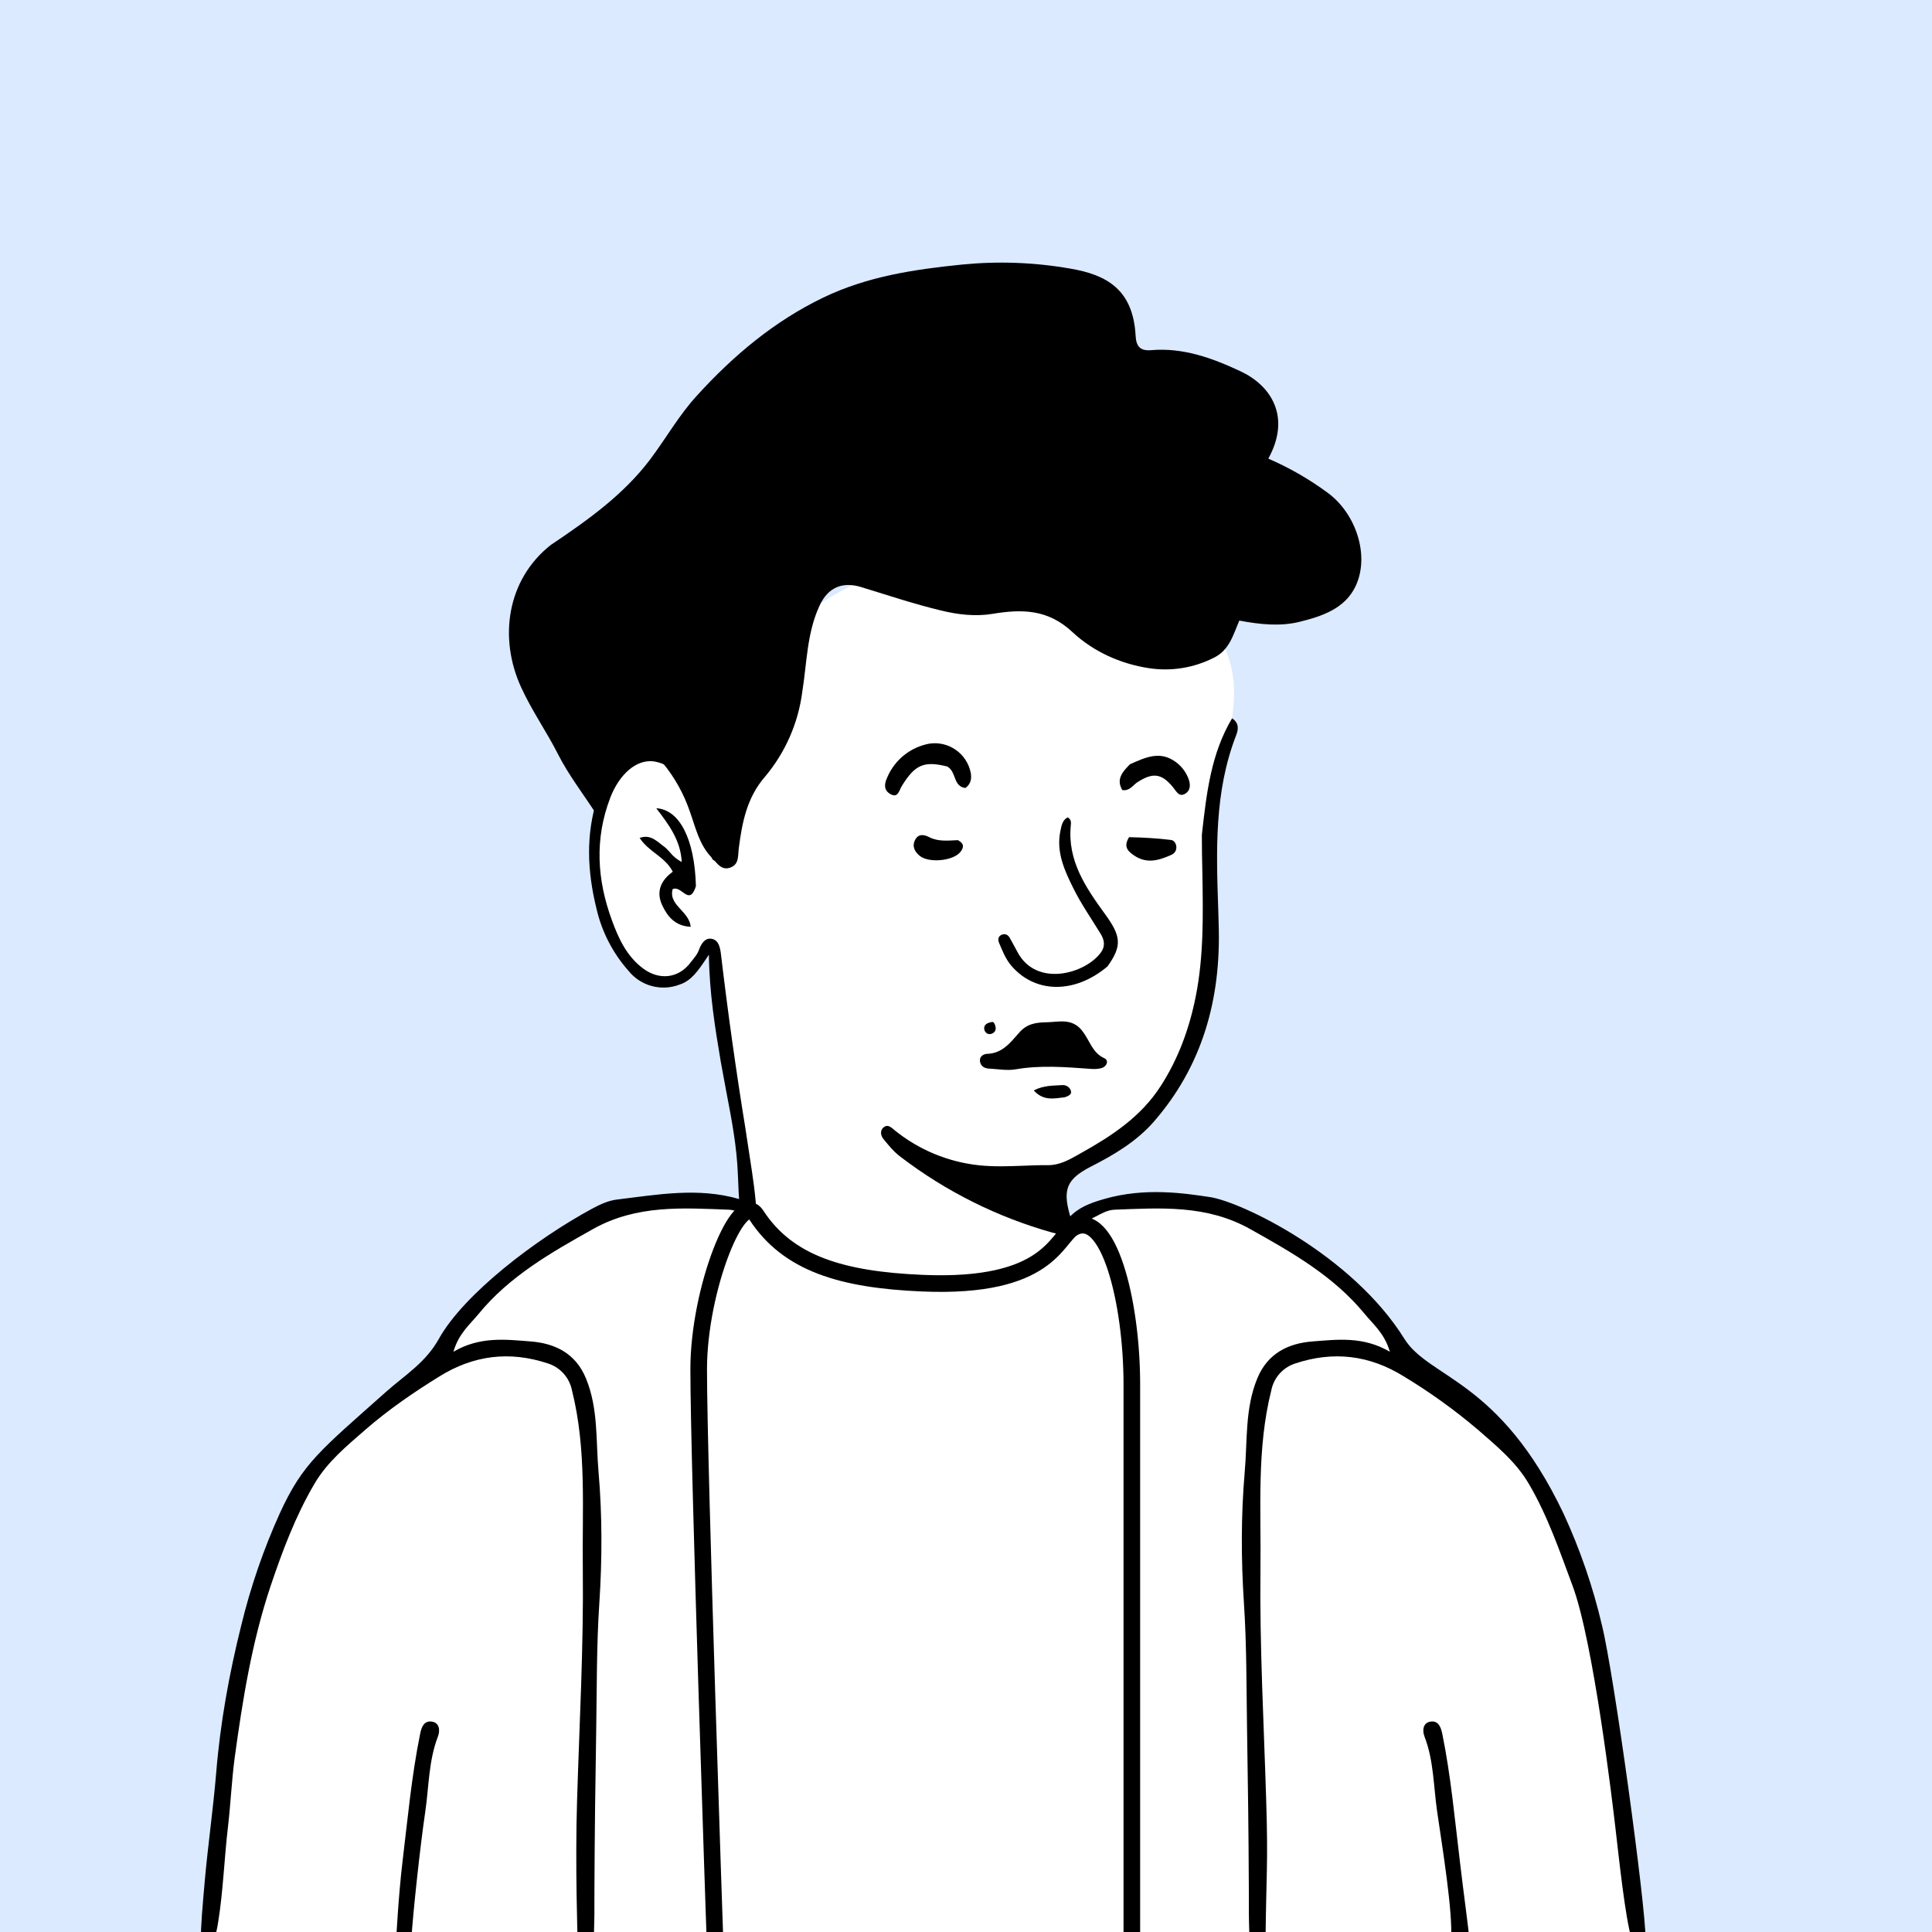
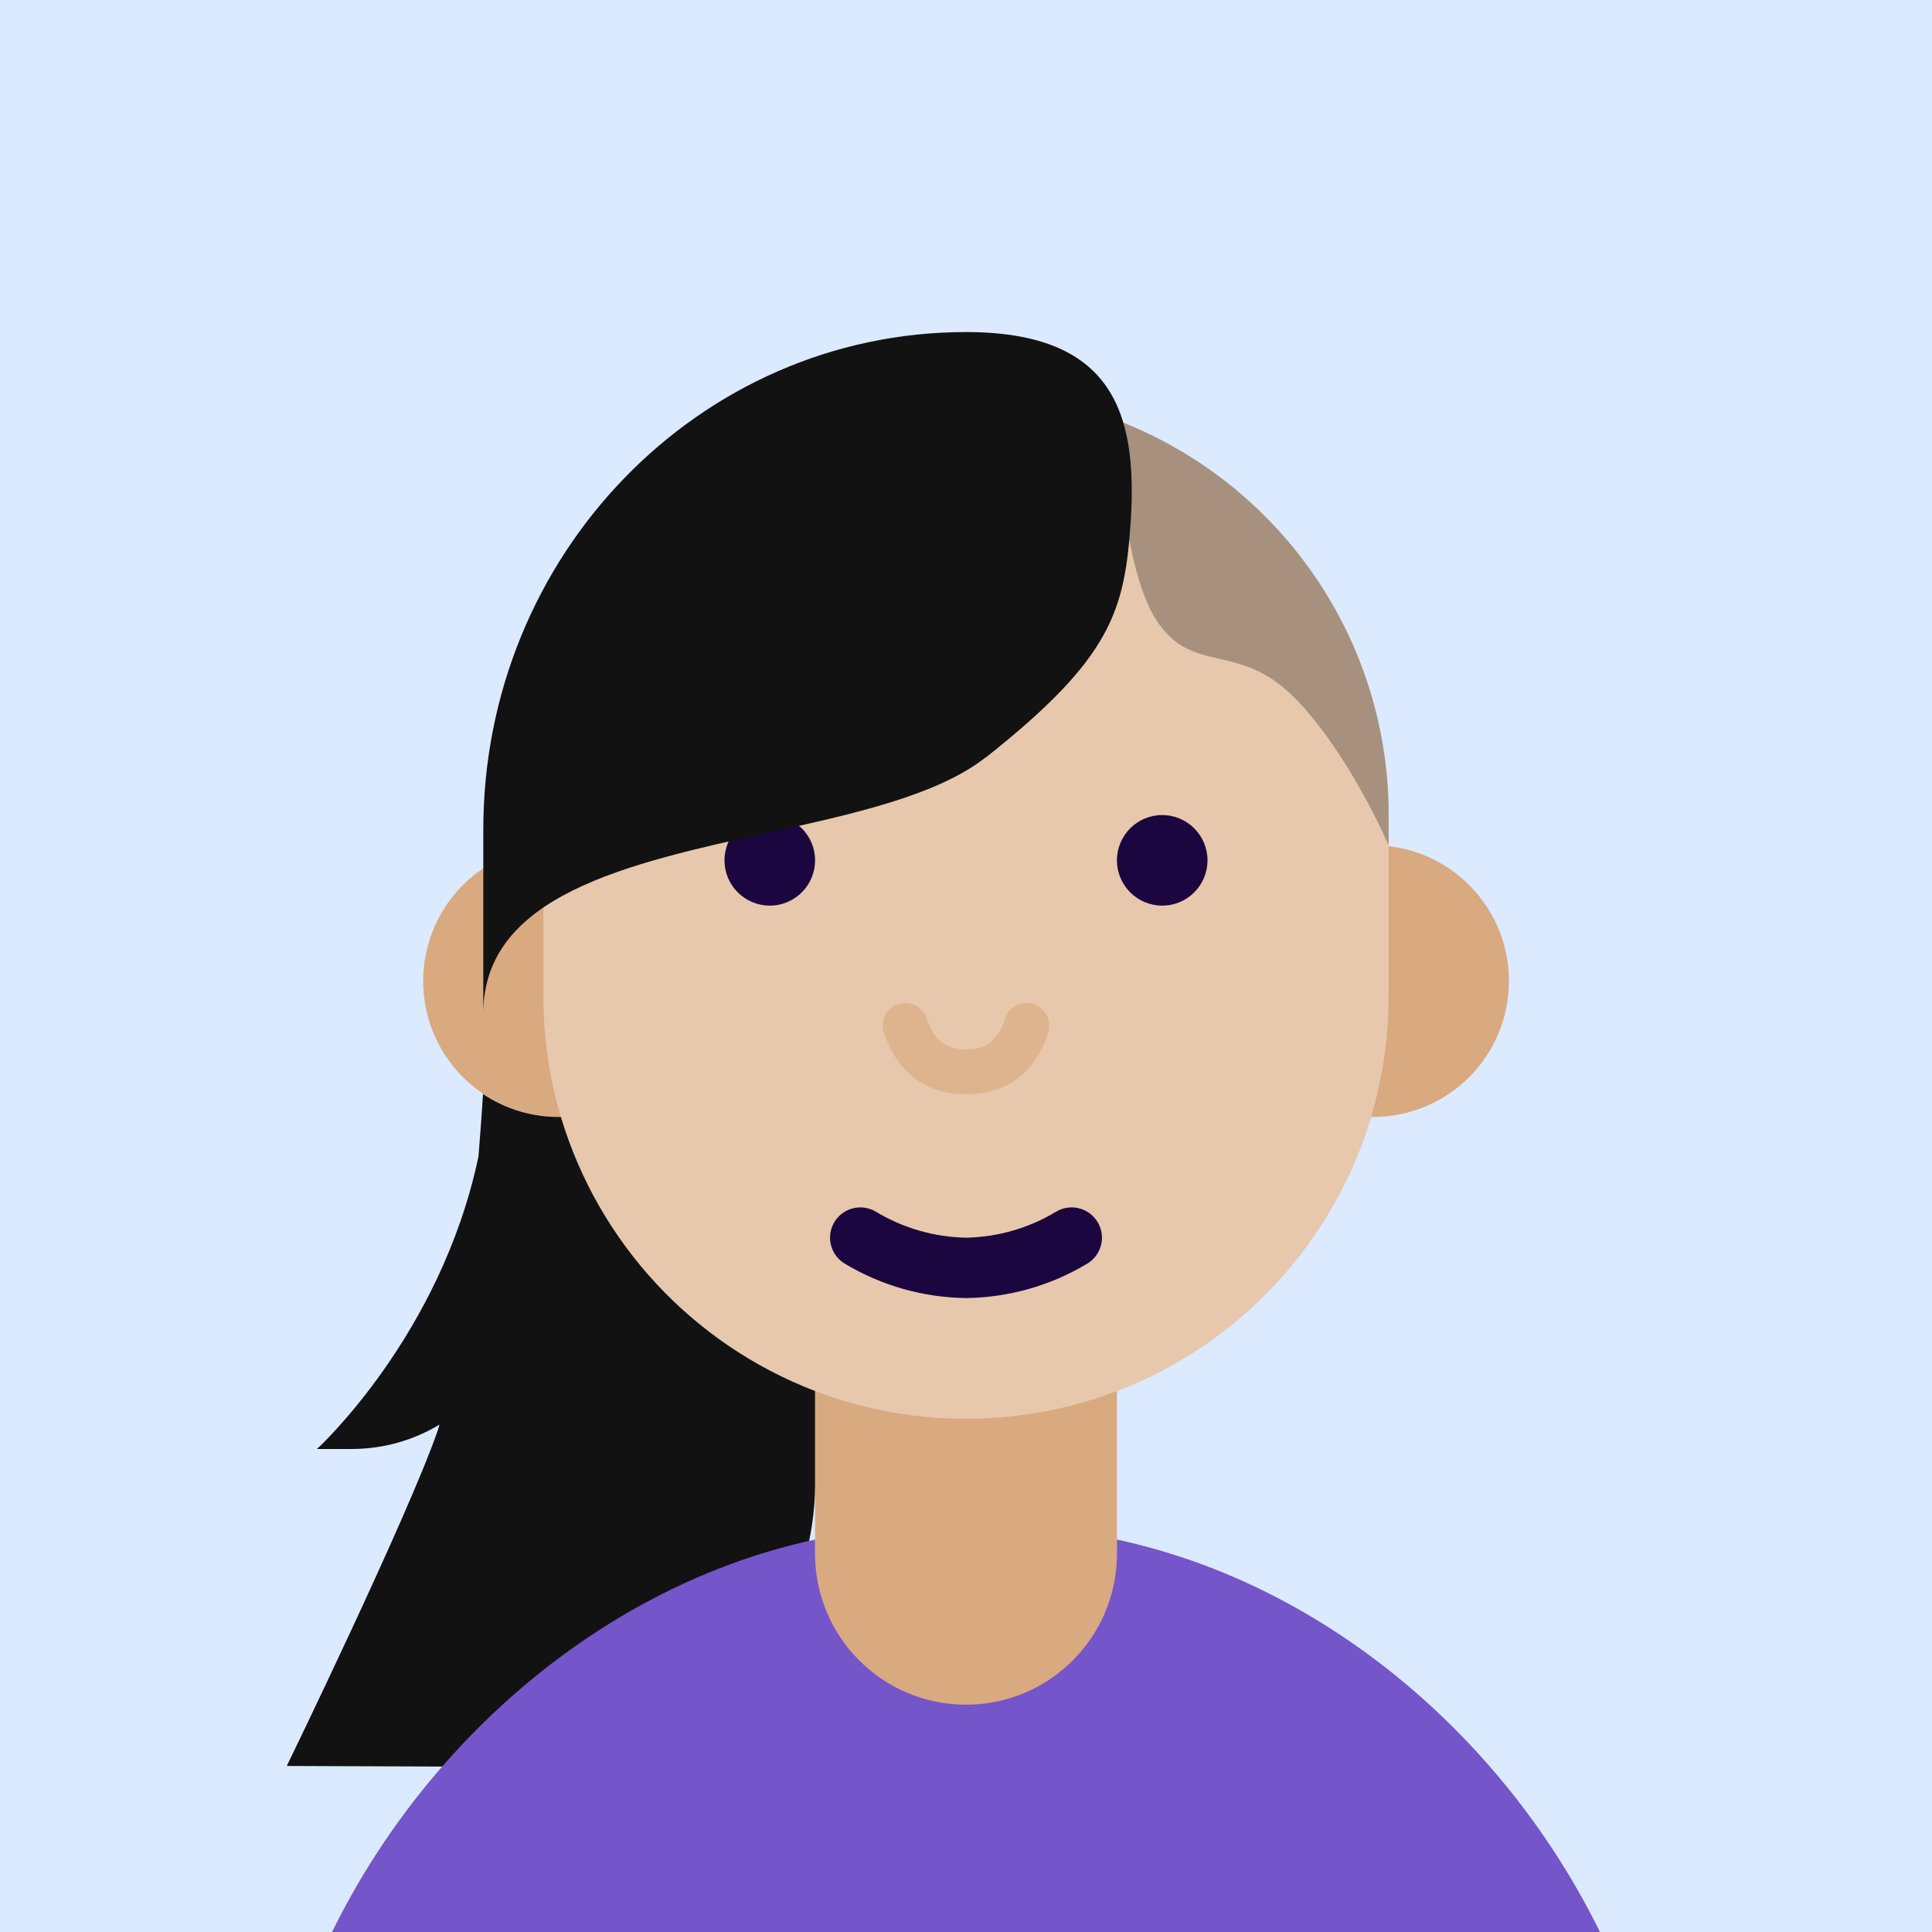
- <svg xmlns="http://www.w3.org/2000/svg" viewBox="0 0 1744 1744" fill="none" shape-rendering="auto" width="256" height="256">
+ <svg xmlns="http://www.w3.org/2000/svg" viewBox="0 0 64 64" fill="none" shape-rendering="auto" width="256" height="256">
  <mask id="viewboxMask">
-     <rect width="1744" height="1744" rx="0" ry="0" x="0" y="0" fill="#fff" />
+     <rect width="64" height="64" rx="0" ry="0" x="0" y="0" fill="#fff" />
  </mask>
  <g mask="url(#viewboxMask)">
-     <rect fill="#dbeafe" width="1744" height="1744" x="0" y="0" />
-     <g transform="translate(531 487)">
-       <path d="M554 727.7c-99.2 297-363.8 388.6-503.7 19.8-19.3-50.7 31-69.5 66.2-91.9 24.1-15.3 36.8-28.5 35.3-42.2-7-64.4-36.9-243.8-36.9-243.8l-3-5.8s.7-1.6-2.2 1.2c-3 3-9.9 34.2-37 34.2-24.5 0-49.2-10.9-61-86.3C7.2 285.6 9.6 214 40 201c12.5-5.3 24-7.2 35.2-.8 11.3 6.4-13-22 112-126C268.4 6.4 396.7-3.5 448.5 8 500.3 19.5 552 44.8 574.9 98.5c27.8 65-25.9 114.3-14 262.5-2.2 53.6.8 171.2-146.6 210.6-28 7.5-19.3 48.4 22.7 58.4 67 21 117 72.3 117 97.9" fill="#fff" />
-       <path fill-rule="evenodd" clip-rule="evenodd" d="m554 266.2.1-1.4c4.1-36.4 8.2-71.7 27.1-103.4 6.5 4.4 5.7 10 3.7 15.2-19.9 51.2-18 104.4-16.2 157.6l.4 14c2.1 66.4-14.5 126.8-58.7 177.5-15.4 17.6-35.8 29.8-56.5 40.3-21.4 11-25.9 20.1-19.2 43.6l.8 2.6c1.4 3.9 2.8 7.9-1 11.8-4.5 4.6-9.5 3.3-14.8 1.8l-.6-.1a406.4 406.4 0 0 1-137-68.3c-6-4.4-10.8-10.3-15.5-16.1l-.3-.4c-2.5-3-3-7.8.5-10.4 3.3-2.5 5.8-.5 8.7 1.8l1 .9a145.5 145.5 0 0 0 76.3 31.7c13.4 1.4 26.6.9 40 .4 7.4-.3 14.8-.6 22.3-.5 10.2 0 18.7-4.7 26.7-9.2l2.8-1.6c27.8-15.5 54.3-32.8 72.2-60.7 16.1-25 25.9-52.2 31.6-80.9 7.2-36.1 6.6-72.7 6-109.8-.3-12-.5-24.2-.5-36.4ZM50.6 190.8c21.9-1.7 34 11.2 44.3 26.3a140.4 140.4 0 0 1 22.4 61.5c.5 3.7 1 7.6-1.2 11.3-4.5.6-4.9-3-5-5.6-.5-20.7-9.7-38.7-18.9-56.1-6.6-12.5-16.2-24.6-31.4-27.6-17.2-3.5-33 12-40.8 32.2-14.5 37.6-12 74.6 1.4 111 5.8 15.9 13.1 32.1 27.8 43.2 14.8 11.3 32.7 9.3 43.6-5.7l2-2.5c2-2.6 4-5.1 5-8 2.1-5.8 5.4-11.2 11.3-10.4 6.8 1 8 8.3 8.7 14a3661 3661 0 0 0 22 156.7l5.9 38.8c2.6 17.1 5.6 41.7 3.6 52.1a28 28 0 0 0-.3 2.2c-.4 2.8-.6 5-4.2 5.5-4.9.8-7-2-7.7-6.4-2.3-17-3-23.6-4-49.6-.9-25.2-5.6-50-10.4-74.9l-5-27c-5.2-30.8-10.3-62-10.8-97l-2 3c-7.6 11.3-13.7 20.5-24.5 24a40.5 40.5 0 0 1-46.1-12.5 127.8 127.8 0 0 1-28.8-55.8c-8.4-34-9.9-67.1.9-100.6 5.2-16.1 23.7-44.7 42.2-42Zm34.6 127.5c4.4 3.2 8.4 6 12-5.4-1.1-42.2-14.7-69.2-35.8-70.3 11.2 14.6 22 28.8 23 48.5a32.3 32.3 0 0 1-10.7-8.8c-2-2.2-4-4.4-6.5-6l-3-2.4c-4.8-3.6-9.7-7.4-17.8-4.5 3.8 5.8 9 10 14.3 14 6 4.7 12 9.3 15.6 16.5-10.6 7.7-15.2 17.7-9.7 29.9 4.8 10.5 11.9 19.2 25.9 19.8-.6-6.3-4.7-10.9-8.8-15.4-5-5.4-9.7-10.6-7.5-18.6 3.2-1.5 6.2.7 9 2.7Z" fill="#000" />
+     <rect fill="#dbeafe" width="64" height="64" x="0" y="0" />
+     <path d="M37 46.08V52a5 5 0 0 1-10 0v-5.92A14.04 14.04 0 0 1 18.58 37h-.08a4.5 4.5 0 0 1-.5-8.97V27a14 14 0 1 1 28 0v1.03a4.5 4.5 0 0 1-.58 8.97A14.04 14.04 0 0 1 37 46.08Z" fill="#d9a97f" />
+     <mask id="personas-a" style="mask-type:luminance" maskUnits="userSpaceOnUse" x="14" y="13" width="36" height="44">
+       <path d="M37 46.08V52a5 5 0 0 1-10 0v-5.92A14.04 14.04 0 0 1 18.58 37h-.08a4.5 4.5 0 0 1-.5-8.97V27a14 14 0 1 1 28 0v1.03a4.5 4.5 0 0 1-.58 8.97A14.04 14.04 0 0 1 37 46.08Z" fill="#fff" />
+     </mask>
+     <g mask="url(#personas-a)">
+       <path d="M32 13a14 14 0 0 1 14 14v6a14 14 0 1 1-28 0v-6a14 14 0 0 1 14-14Z" fill="#fff" style="mix-blend-mode:overlay" opacity=".36" />
    </g>
-     <g transform="translate(178 1057)">
-       <path d="M1301.3 694.3S1276 480.8 1263 423.6c-25.7-111.8-73.3-201.4-135.3-220.5-29.6-9.2-39.4-34-47-53.2-3-7.8-5.8-14.7-9.3-19.2C1040 90.7 975 50.5 941 37.3 914.5 27 838.5 20.6 813 30.7c-11.5 4.5-16.2 11-17.6 18.5-1.5.5-3 1.1-4.4 2-3.3 1.8-6 5-9.5 9C768 75.7 745 102.1 653.7 98c-72.5-3.2-120.5-13.8-149-58.3-2.3-3.6-5-4.8-8-4.2a223.7 223.7 0 0 0-163 19C316.2 64 219.4 158.4 218.4 163.7c-2 10.6-25.6 28-55.2 47.6C100.9 252.4 73.6 333 49.3 404.4l-6.6 19.2C31.8 455.2 6.1 692 6.1 692l176 2.3h1119.2Z" fill="#fff" />
-       <mask id="bodyVariant07-a" style="mask-type:luminance" maskUnits="userSpaceOnUse" x="453" y="259" width="392" height="433">
-         <path d="m467 692-14-432.5h392V692H467Z" fill="#fff" />
-       </mask>
-       <g mask="url(#bodyVariant07-a)">
-         <g transform="translate(396 278)" style="mix-blend-mode:difference" />
-       </g>
-       <path d="M467.4 694.3S452.7 266.8 452.7 179c0-72.8 36.6-163 52-139.2 28.5 43.8 77.2 58.4 149.7 61.5 115 5 120.9-41.3 136.6-50 31.4-17.6 52.7 66 52.7 141.4V694" stroke="#000" stroke-width="15" />
-       <path d="M1295 694c-6.2-21.3-11.5-73.3-14.9-102-2.4-20.7-19.6-166.5-38.5-217.4-11.6-31.1-22.4-63-39.5-92.1-11.7-20-29.3-34.3-46-48.9a513 513 0 0 0-67-48.2c-30.9-19.2-63.4-23-97.6-11.7a32 32 0 0 0-21.9 24.3c-13.4 53.3-9.1 107.6-9.8 161.6-.8 69.8 3.1 139.5 5.2 209.2 1.8 57.2 0 66.7-.6 125.2h-14.5c-.9-32.2-.4-15.3-.6-47.5-.2-47.6-.8-95.1-1.6-142.7-.6-37.8-.3-75.7-2.8-113.5-2.6-39.6-2.7-79.1.7-118.6 2.5-28.2.1-57 11.3-84.3 9.4-23 28.3-31.8 49.9-33.5 22.4-1.7 45.7-4.8 69.8 9.3-4.8-16.6-15-24.7-22.6-34-28-34.2-65.5-55.5-103.6-76.8-39.3-22-80.7-19-122.6-17.4-6.5.3-12 3.8-17.8 6.7-7.5 4-15.3 7.3-26.6 4.8 9.5-13 22.1-17.3 35.1-21.1 37.1-10.8 73-5.2 95.7-1.8C943 28 1042.7 76 1089.7 151.5c22.3 35.9 85.8 36.4 143.6 157.6a528 528 0 0 1 34.7 100.7c10.9 44 39.5 252.6 39.5 284.2H1295ZM15.3 694c2-6.9 2.7-9.9 3.6-15.7 4.6-28.4 5.5-57.6 8.9-86.3 2.4-20.7 3.3-41.4 6-62 7.2-52.7 15.6-105 32.5-155.4 10.7-31.7 22.4-63 39.5-92.1 11.7-20 29.3-34.3 46-48.9 20.7-18 43.5-33.7 67-48.2 30.9-19.2 63.4-23 97.6-11.7a32 32 0 0 1 21.9 24.3c13.4 53.3 9.1 107.6 9.8 161.6.8 69.8-3.1 139.5-5.2 209.2-1.8 57.2.5 125 .5 125l14.6.2c.9-32.2.4-15.3.6-47.5.2-47.6.8-95.1 1.6-142.7.6-37.8.3-75.7 2.8-113.5 2.6-39.6 2.7-79.1-.7-118.6-2.5-28.2-.1-57-11.3-84.3-9.4-23-28.3-31.8-50-33.5-22.3-1.7-45.6-4.8-69.7 9.3 4.8-16.6 15-24.7 22.6-34 28-34.2 65.5-55.5 103.5-76.8 39.4-22 80.8-19 122.7-17.4 6.5.3 12 3.8 17.8 6.7 7.5 4 2.3 11.5 6.4.7 5.8-15-2-13.2-15-17-37-10.8-74-4-111 .5-7.4 1-14.8 4.4-21.5 8-51.4 27.8-116 77.2-138.6 117.6-12 21.6-30.7 32.8-47.5 47.7C111 252.3 95.3 263.8 74.6 309a573.6 573.6 0 0 0-34.7 100.7c-11 44-19.1 88.6-22.8 134.2-2.7 32.4-7.4 64.8-10.3 97.4-2 22.8-3.5 39.7-3.5 52.6h12Z" fill="#000" />
-       <path d="M1131.8 694c2-23.7-8-84.7-12.5-115.7-3.3-22.6-3-46-11.4-67.7-2.1-5.4-1.5-12.4 5.3-13.5 6.4-1 9.2 3.5 10.7 10.8 7.8 38.3 11.3 77.2 16 116 3.5 30 7.8 60 8.5 70l-16.6.1ZM193.3 694c1.4-23.6 8-84.7 12.6-115.7 3.3-22.6 3-46 11.4-67.7 2.1-5.4 1.5-12.4-5.3-13.5-6.4-1-9.3 3.5-10.7 10.8-7.8 38.3-11.3 77.2-16 116-3.6 30-5.7 70.1-5.7 70.1h13.7Z" fill="#000" />
+     <g transform="translate(20 24)">
+       <path fill-rule="evenodd" clip-rule="evenodd" d="M4 4.5a1.5 1.5 0 1 0 3 0 1.5 1.5 0 0 0-3 0Zm13 0a1.5 1.5 0 1 0 3 0 1.5 1.5 0 0 0-3 0Z" fill="#1B0640" />
    </g>
-     <g transform="translate(266 207)">
-       <path d="M231.7 284.6c33.2-22.3 65-45 88.9-76.5 14.5-19.2 26.5-40.7 42.8-58.3C396 114 432.8 83 477.2 61.6c40-19.2 82-25.4 125.4-29.8 32.6-3.2 65.4-2 97.7 3.7 32.9 5.6 56.5 19 58.8 60.4.5 9.9 4.2 14 14 13.2 29-2.5 55.5 7.2 81 19.2 27 12.7 45.7 40.7 24.8 78.7a272.8 272.8 0 0 1 53.3 30.6c25.8 18.7 38.6 57 25.4 84.7-9.6 20-29.7 26.8-50 31.9-18 4.5-36.2 2.5-54.9-1-5.6 13.1-9 26.9-23.3 33.7a97 97 0 0 1-58 9.3c-26.4-4-50.6-15.2-69.3-32.6-22-20.7-45.6-20.9-72-16.5-15.6 2.6-31.5.7-46.6-3-24.3-5.8-48-13.8-72-21.1-17-5.3-30 .3-37.5 16.3-11.7 24.8-11.6 52.2-15.8 78.3a148.6 148.6 0 0 1-33.7 76.6c-16.3 18.8-20.6 41.2-23.6 64.5-.9 6.6.5 14.4-7.5 17.4-8.3 3.1-12.1-4.1-16.8-8.8-11.5-11.7-14.7-27.4-20-42.1a140.3 140.3 0 0 0-24-43.1c-12.7-15.3-25.5-14-39.4-.4a51.6 51.6 0 0 0-15.7 35.8c0 4-2.3 7.6-5.8 9.5-11.5-17.7-24.5-34.5-34-53.2-10.3-20.4-23.5-39-33.1-60-20.5-44.2-13.5-97.5 27-129.2Z" fill="#000" />
+     <g transform="translate(2 2)">
+       <path d="M35 11.92A14 14 0 0 1 44 25v1s-1.33-3.1-3.16-4.93c-1.84-1.82-3.34-.7-4.53-2.52-1.2-1.83-1.31-6.63-1.31-6.63Z" fill="#121212" opacity=".3" />
+       <path d="M30.65 23.09c-1.6 1.26-4.4 1.88-7.24 2.5-4.62 1.02-9.4 2.07-9.4 5.98V25.5C14 16.39 21.16 9 30 9c4.84 0 5.68 2.65 5.46 6.23-.2 3-.62 4.55-4.8 7.86ZM25 47a9.4 9.4 0 0 1-9.44 9.53L7.5 56.5s4-8.23 5-11.11l.06-.2c-.84.51-1.84.81-2.92.81H8.5s4.1-3.74 5.35-9.69c.1-1.23.15-2.07.15-2.07a4.48 4.48 0 0 0 2.58.76A14.04 14.04 0 0 0 25 44.08V47Z" fill="#121212" />
    </g>
-     <g transform="translate(791 871)">
-       <path d="M185.6 59.2c7.2 8.7 9.1 20 20.2 25 4.5 2 2.4 7.7-2.9 9.1a31 31 0 0 1-10.1.5c-22.4-1.6-44.7-3.4-67.2.5-7.7 1.3-16-.3-24-.7-4.3-.2-7.5-2.4-8-6.8s3.5-6.4 6.5-6.5c13.7-.4 21-10.2 28.8-19 6.8-8 15-9.4 24.8-9.5 11.1-.2 22.7-4 32 7.4ZM170.2 119.5c-10 1.2-19.5 3.4-28-6.2 9.4-4.8 17.9-4.2 26-4.8 3-.2 6.9 1.9 7.6 5.7.5 2.9-2.3 4.1-5.6 5.3ZM107.8 57.2c.3 4-5 6.8-8.2 4.4a5.4 5.4 0 0 1-2.2-4.4c0-3.9 3.8-5.1 7.2-5.7 1.3-.2 2.9 1.9 3.2 5.7Z" fill="#000" />
+     <g transform="translate(11 44)">
+       <path d="M16 7v.47a5 5 0 1 0 10 0V7c7.06 1.52 12.93 6.74 16 13H0C3.07 13.74 8.94 8.52 16 7Z" fill="#7555ca" />
    </g>
-     <g transform="translate(653 805)" />
-     <g transform="translate(901 668)">
-       <path d="M98.7 204.4c-29.8 25.1-65.6 24.4-87-.9-5-6-7.7-13-10.7-20-1.2-2.7-1.5-6.1 2.2-7.7 3.2-1.3 5.8 0 7.4 3 2.3 4 4.5 8.2 6.7 12.3 17 32.6 61.6 20 75.6.5 4-5.6 3-11.2-.4-16.7-8.4-13.8-17.7-27-24.8-41.5-7.9-15.9-15.4-32.4-11.5-51.2 1-4.9 1.8-9.9 6.6-12.4 3.5 2.1 3 5 2.8 7.3-3.2 31.8 13.6 56.2 30.8 79.9 14.5 19.9 15.8 28.6 2.3 47.4Z" fill="#000" />
+     <g transform="translate(23 36)">
+       <path d="M5 5.87a1 1 0 1 1 1-1.74A6 6 0 0 0 9 5a6 6 0 0 0 3-.87 1 1 0 1 1 1 1.74A8 8 0 0 1 9 7a8 8 0 0 1-4-1.13Z" fill="#1B0640" />
    </g>
-     <g transform="translate(610 680)">
-       <path d="M409.2 75.7c13.1.3 25.4 1 37.7 2.5 3 .3 4.9 3.3 5 6.6 0 3.4-1.8 5.7-4.8 7-11.1 4.9-22 8.3-33.7.2-6.5-4.4-8.9-8.6-4.2-16.3ZM254.7 78.4c6.2 3.3 5.2 7 2.1 10.8-6.5 8-28.2 10-36.4 3.5-4.7-3.8-7.3-8.6-4.4-14.4 3-6 8.2-5 13-2.5 8 4 16.4 3 25.7 2.6Z" fill="#000" />
+     <g transform="translate(24 28)">
+       <path d="M5.29 6.24a.75.75 0 1 1 1.42-.48c.23.7.62 1 1.3 1 .66 0 1.05-.3 1.28-1a.75.75 0 1 1 1.42.48c-.42 1.3-1.37 2.01-2.7 2.01S5.72 7.54 5.3 6.24Z" fill="#000" style="mix-blend-mode:overlay" opacity=".36" />
    </g>
-     <g transform="translate(610 680)" />
-     <g transform="translate(774 657)">
-       <path d="M81.4 35C60 29.6 52 33.2 40 52.6c-2.4 4-3.4 11.4-10.6 7-5.6-3.4-5.3-8.8-2.6-14.6a51.4 51.4 0 0 1 38-30.7 33.1 33.1 0 0 1 37.5 26.4c.9 5.3.1 10-4.8 13.6-11.2-1.3-8-14.2-16-19.1ZM246.2 32.8c14-6.2 27-12.4 41.2-1.9 5.1 3.7 9 8.8 11.3 14.7 2 5 2.3 10.7-2.7 13.8-5.7 3.5-8.1-2.1-11-5.6-10.4-12.8-18.4-13.7-32.4-4.6-4 2.6-6.8 8-13.5 7-5.7-9.6-.1-16.3 7-23.4Z" fill="#000" />
-     </g>
-     <g transform="translate(0 559)" />
+     <g transform="translate(14 26)" />
  </g>
</svg>
